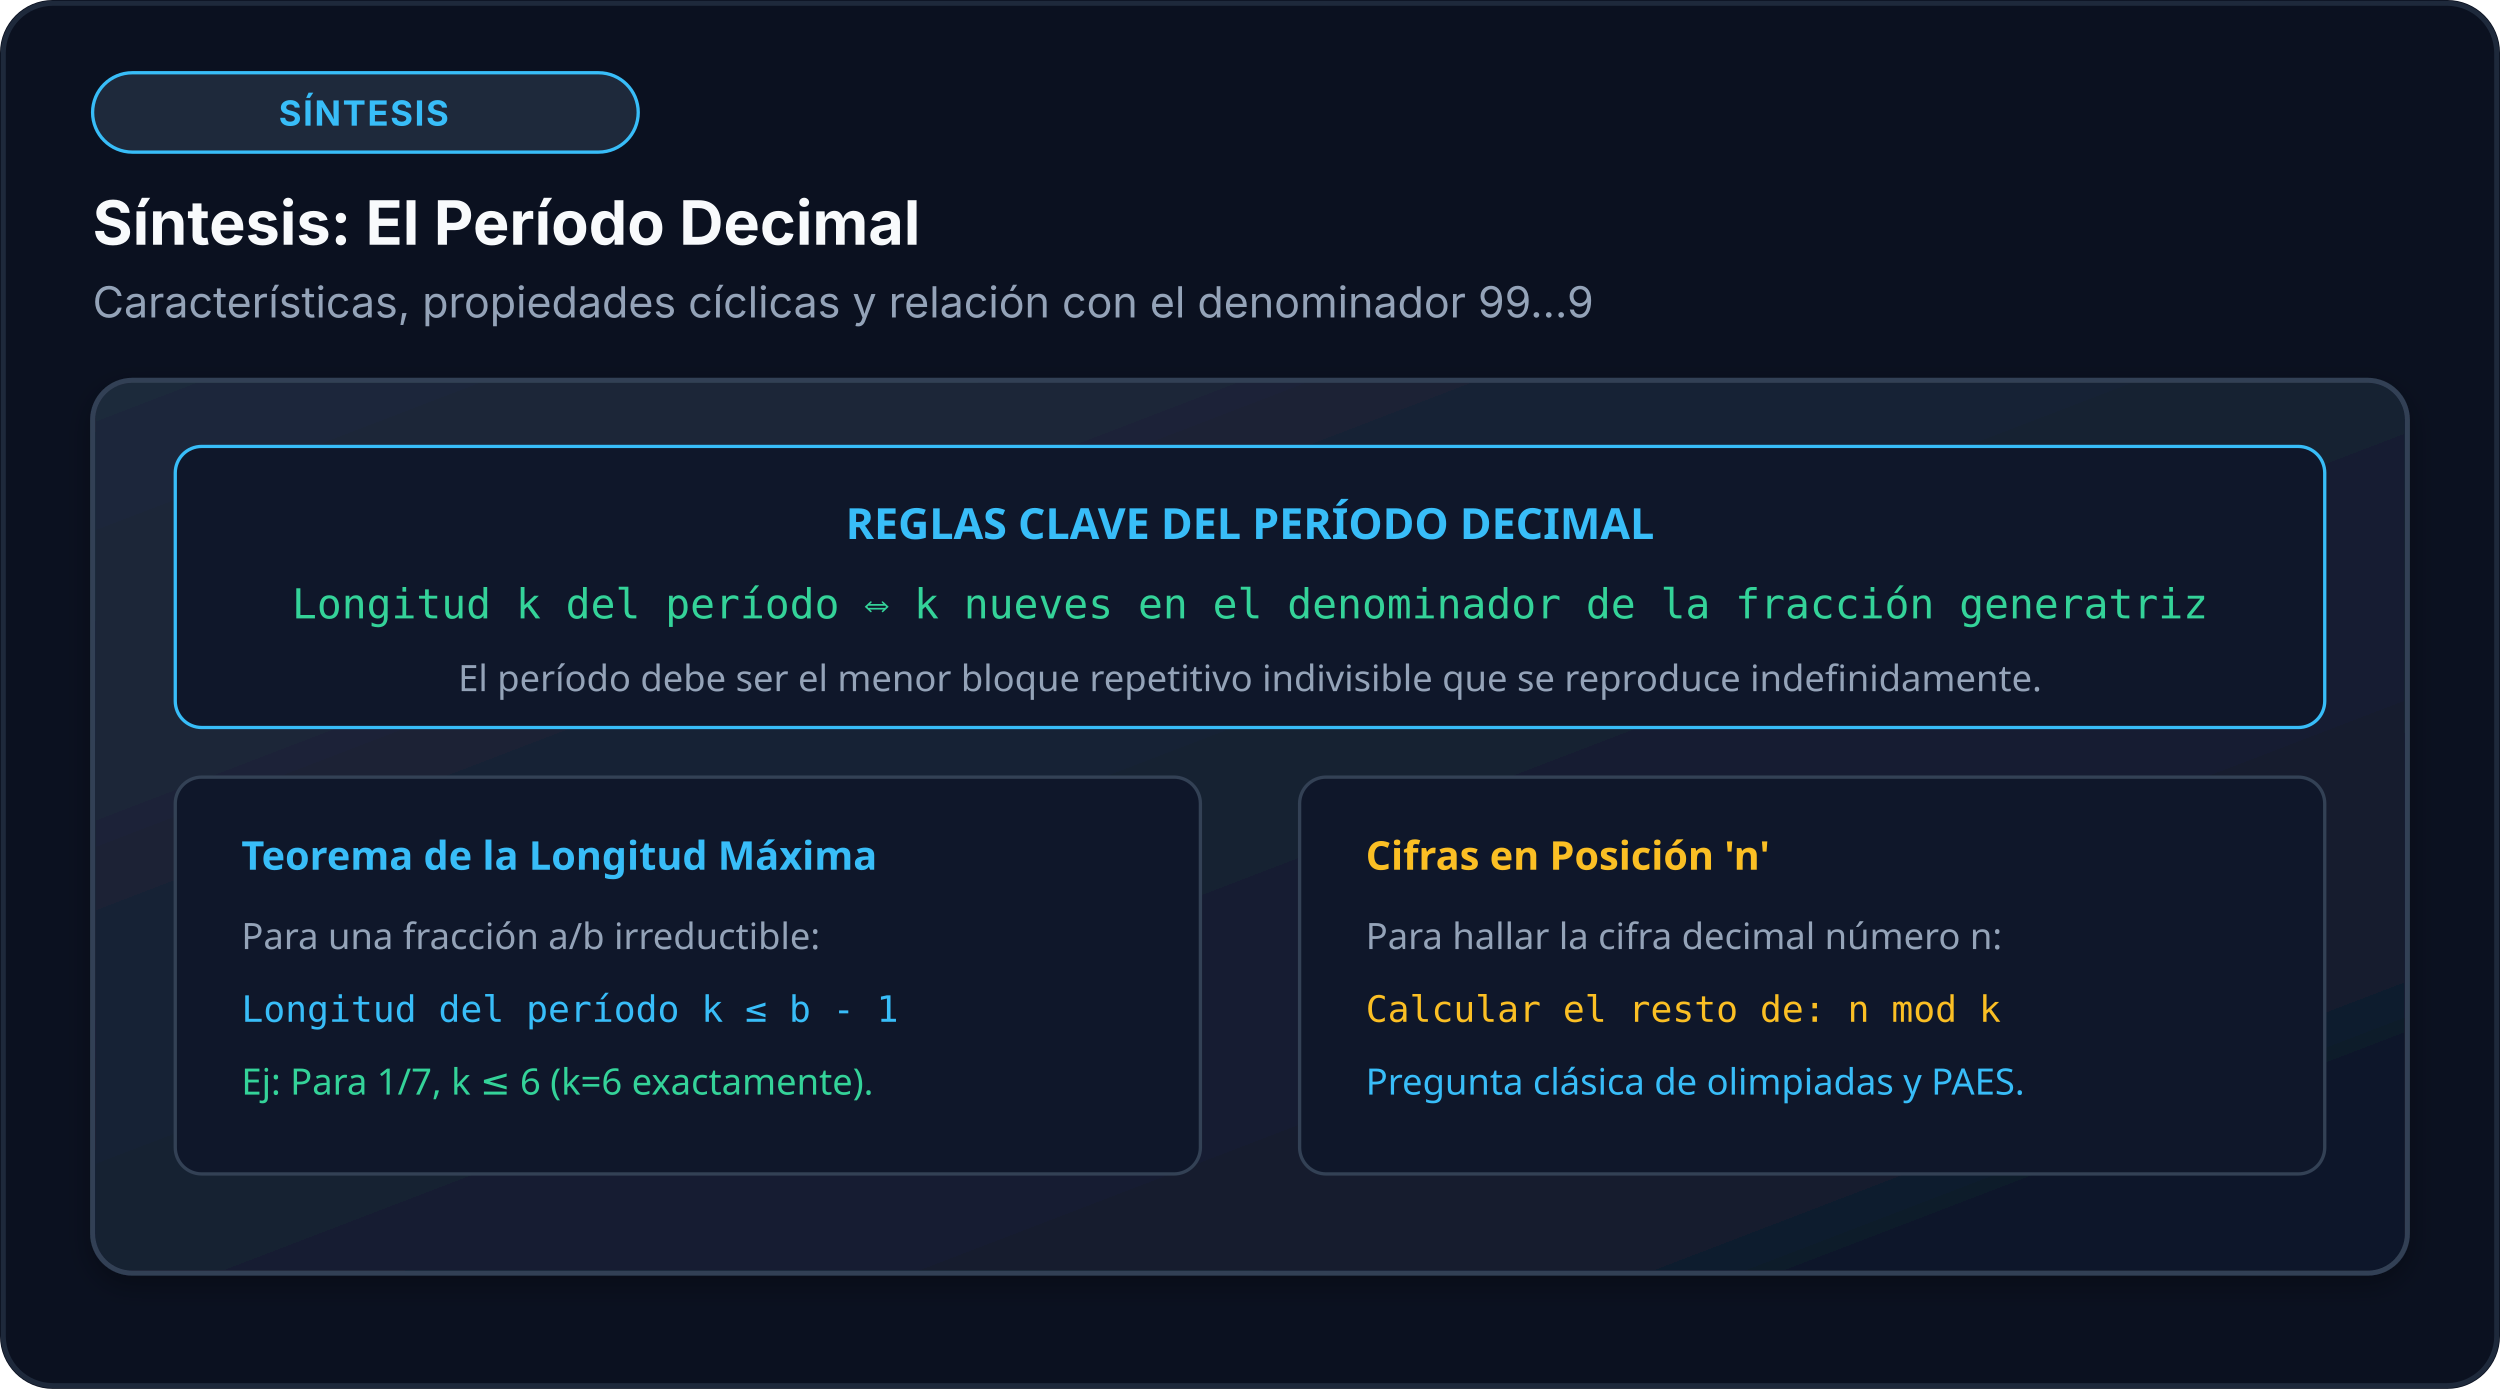
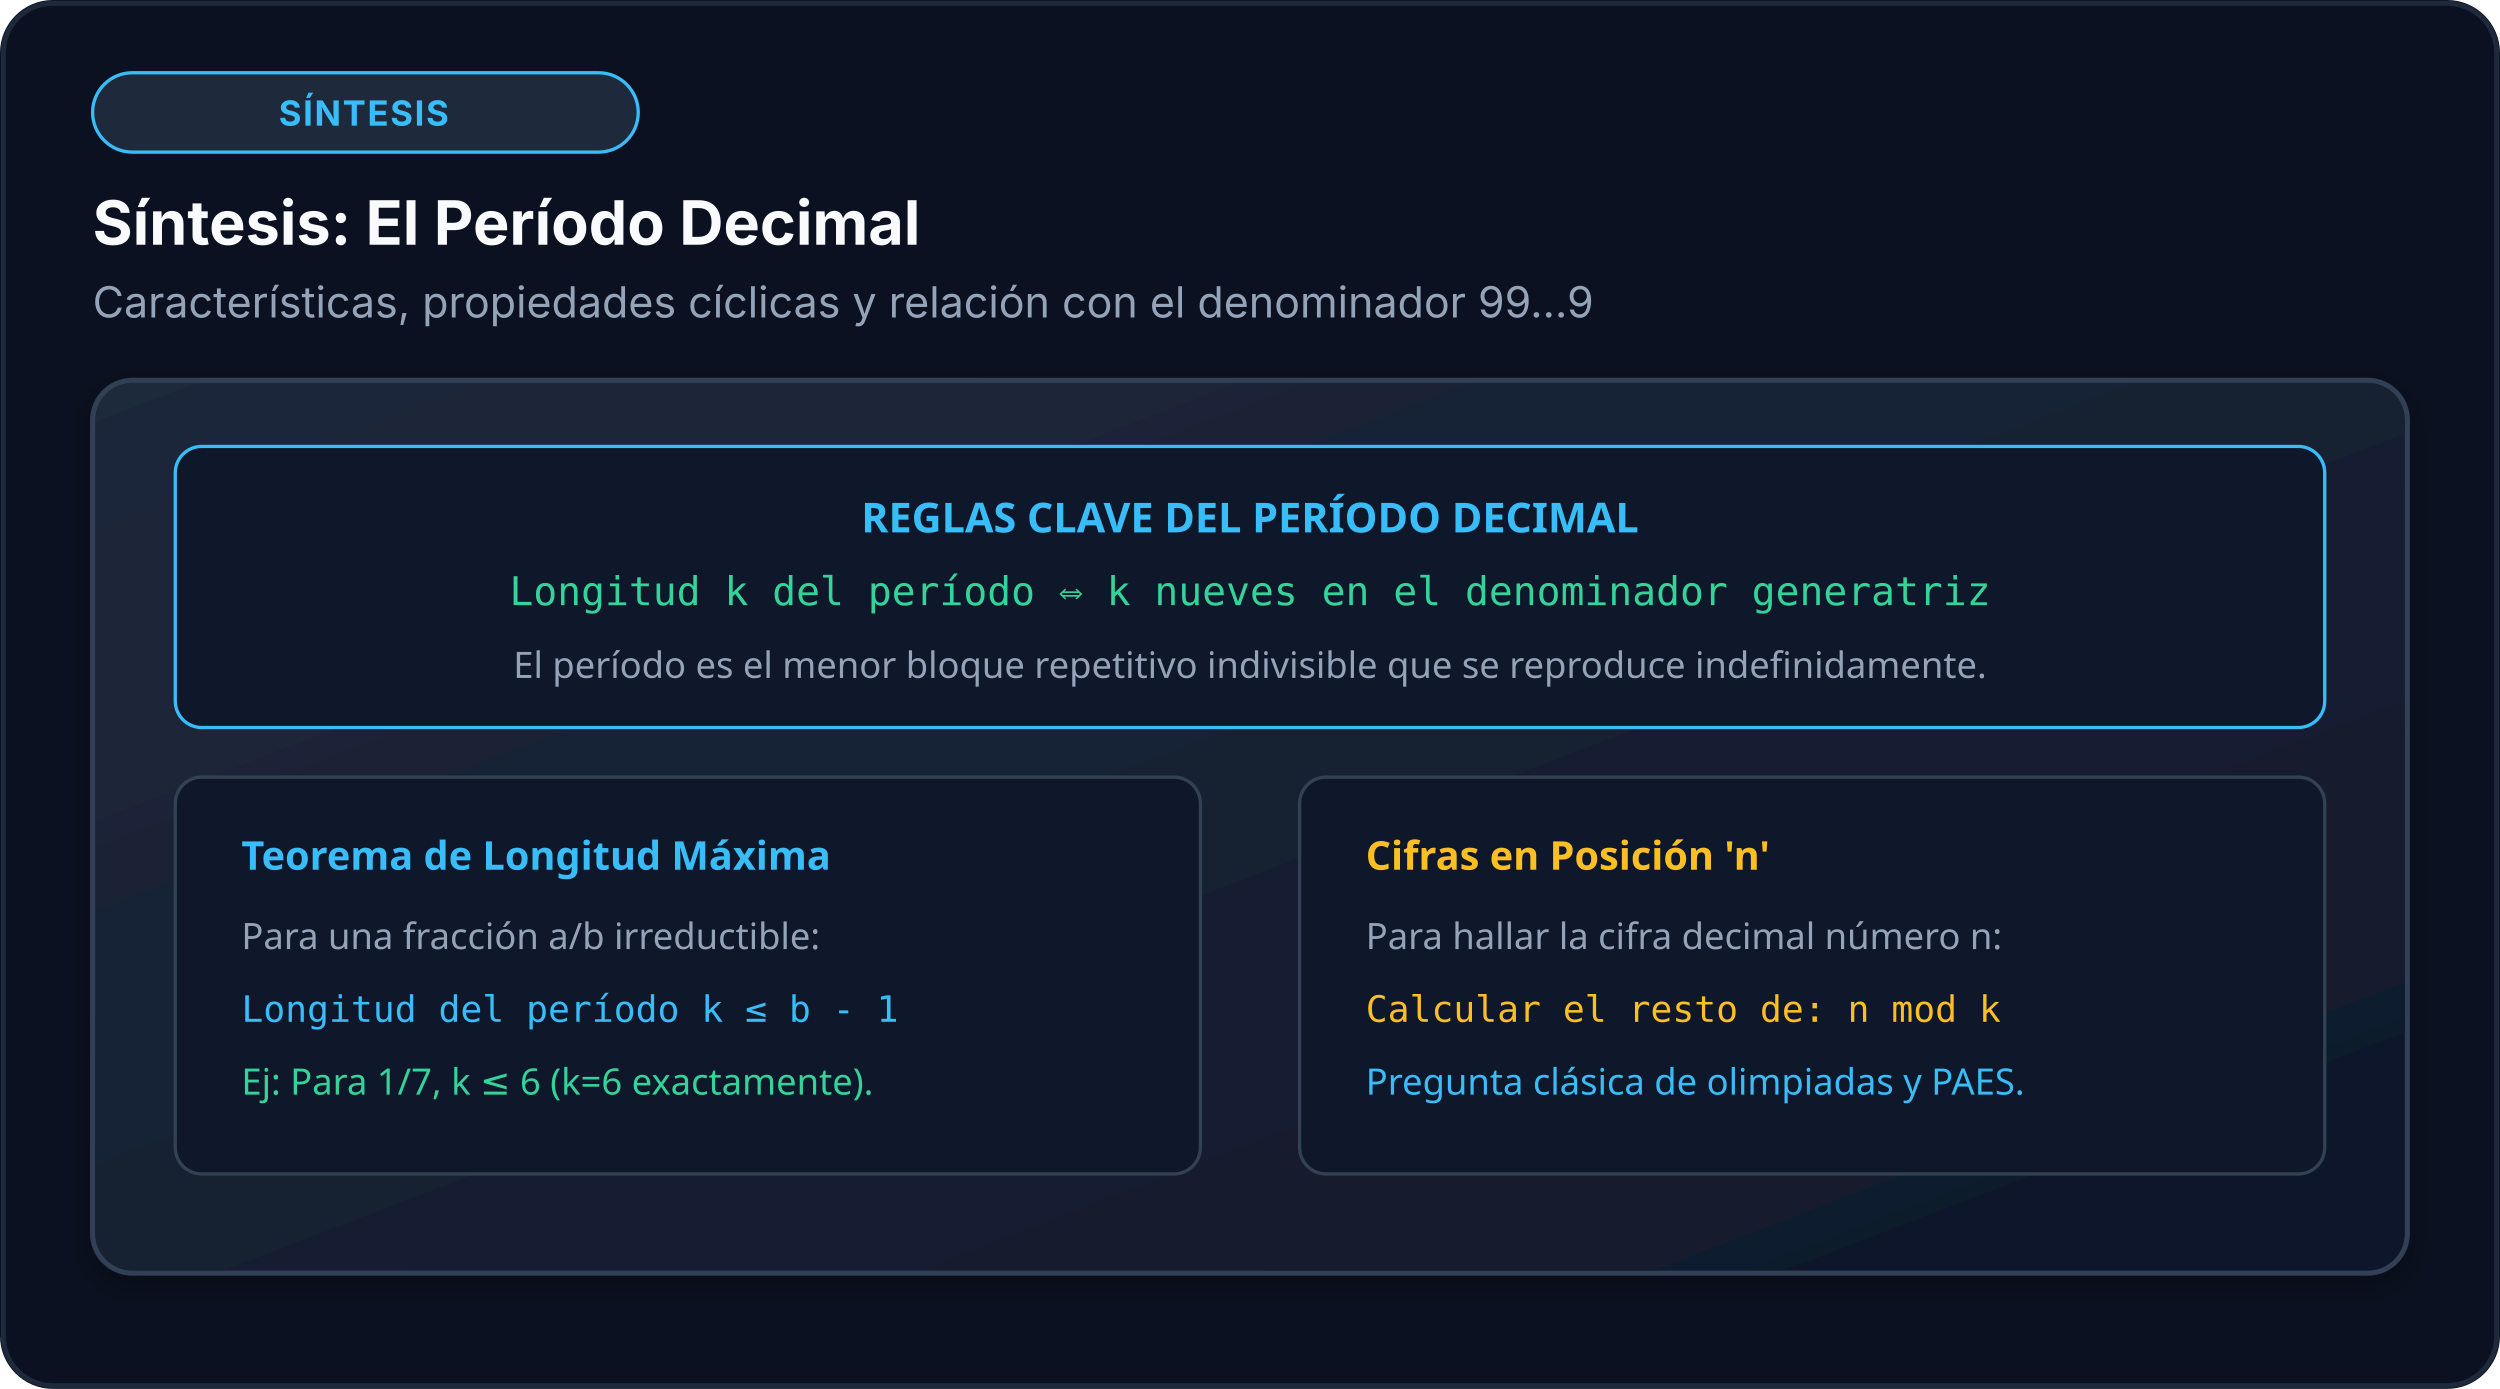
<svg xmlns="http://www.w3.org/2000/svg" viewBox="0 0 756 420" width="100%" height="100%">
  <defs>
    <linearGradient id="cardGrad" x1="0%" y1="0%" x2="100%" y2="100%">
      <stop offset="0%" stop-color="#1e293b" />
      <stop offset="100%" stop-color="#0f172a" />
    </linearGradient>
    <filter id="shadow" x="-4%" y="-4%" width="108%" height="112%">
      <feDropShadow dx="0" dy="3" stdDeviation="4" flood-color="#000000" flood-opacity="0.3" />
    </filter>
  </defs>
  <rect width="756" height="420" rx="16" fill="#0b1120" />
  <rect x="1" y="1" width="754" height="418" rx="15" fill="none" stroke="#1e293b" stroke-width="1.5" />
  <g transform="translate(28, 22)">
    <rect x="0" y="0" width="165" height="24" rx="12" fill="#1e293b" stroke="#38bdf8" stroke-width="1" />
    <text x="82" y="16" fill="#38bdf8" font-family="system-ui, -apple-system, sans-serif" font-size="10.5" font-weight="700" text-anchor="middle" letter-spacing="0.5">SÍNTESIS</text>
    <text x="0" y="52" fill="#f8fafc" font-family="system-ui, -apple-system, sans-serif" font-size="18.5" font-weight="700">Síntesis: El Período Decimal</text>
    <text x="0" y="74" fill="#94a3b8" font-family="system-ui, -apple-system, sans-serif" font-size="13">Características, propiedades cíclicas y relación con el denominador 99...9</text>
  </g>
  <g transform="translate(28, 115)">
    <rect width="700" height="270" rx="12" fill="url(#cardGrad)" stroke="#334155" stroke-width="1.5" filter="url(#shadow)" />
    <g transform="translate(25, 20)">
      <rect width="650" height="85" rx="8" fill="#0f172a" stroke="#38bdf8" />
-       <text x="325" y="28" fill="#38bdf8" font-family="system-ui, sans-serif" font-size="13" font-weight="700" text-anchor="middle">REGLAS CLAVE DEL PERÍODO DECIMAL</text>
-       <text x="325" y="52" fill="#34d399" font-family="monospace" font-size="12.5" text-anchor="middle">Longitud k del período  ⟺  k nueves en el denominador de la fracción generatriz</text>
-       <text x="325" y="74" fill="#94a3b8" font-family="system-ui, sans-serif" font-size="11" text-anchor="middle">El período debe ser el menor bloque repetitivo indivisible que se reproduce indefinidamente.</text>
+       <text x="325" y="26" fill="#38bdf8" font-family="system-ui, sans-serif" font-size="12.5" font-weight="700" text-anchor="middle">REGLAS CLAVE DEL PERÍODO DECIMAL</text>
+       <text x="325" y="48" fill="#34d399" font-family="monospace" font-size="12" text-anchor="middle">Longitud k del período  ⟺  k nueves en el denominador generatriz</text>
+       <text x="325" y="70" fill="#94a3b8" font-family="system-ui, sans-serif" font-size="11" text-anchor="middle">El período es el menor bloque repetitivo indivisible que se reproduce indefinidamente.</text>
    </g>
    <g transform="translate(25, 120)">
      <rect width="310" height="120" rx="8" fill="#0f172a" stroke="#334155" />
-       <text x="20" y="28" fill="#38bdf8" font-family="system-ui, sans-serif" font-size="12" font-weight="700">Teorema de la Longitud Máxima</text>
+       <text x="20" y="28" fill="#38bdf8" font-family="system-ui, sans-serif" font-size="12" font-weight="700">Teorema de Longitud Máxima</text>
      <text x="20" y="52" fill="#94a3b8" font-family="system-ui, sans-serif" font-size="11">Para una fracción a/b irreductible:</text>
      <text x="20" y="74" fill="#38bdf8" font-family="monospace" font-size="11">Longitud del período k ≤ b - 1</text>
      <text x="20" y="96" fill="#34d399" font-family="system-ui, sans-serif" font-size="11">Ej: Para 1/7, k ≤ 6 (k=6 exactamente).</text>
    </g>
    <g transform="translate(365, 120)">
      <rect width="310" height="120" rx="8" fill="#0f172a" stroke="#334155" />
      <text x="20" y="28" fill="#fbbf24" font-family="system-ui, sans-serif" font-size="12" font-weight="700">Cifras en Posición 'n'</text>
      <text x="20" y="52" fill="#94a3b8" font-family="system-ui, sans-serif" font-size="11">Para hallar la cifra decimal número n:</text>
      <text x="20" y="74" fill="#fbbf24" font-family="monospace" font-size="11">Calcular el resto de: n mod k</text>
      <text x="20" y="96" fill="#38bdf8" font-family="system-ui, sans-serif" font-size="11">Pregunta clásica de olimpiadas y PAES.</text>
    </g>
  </g>
</svg>
